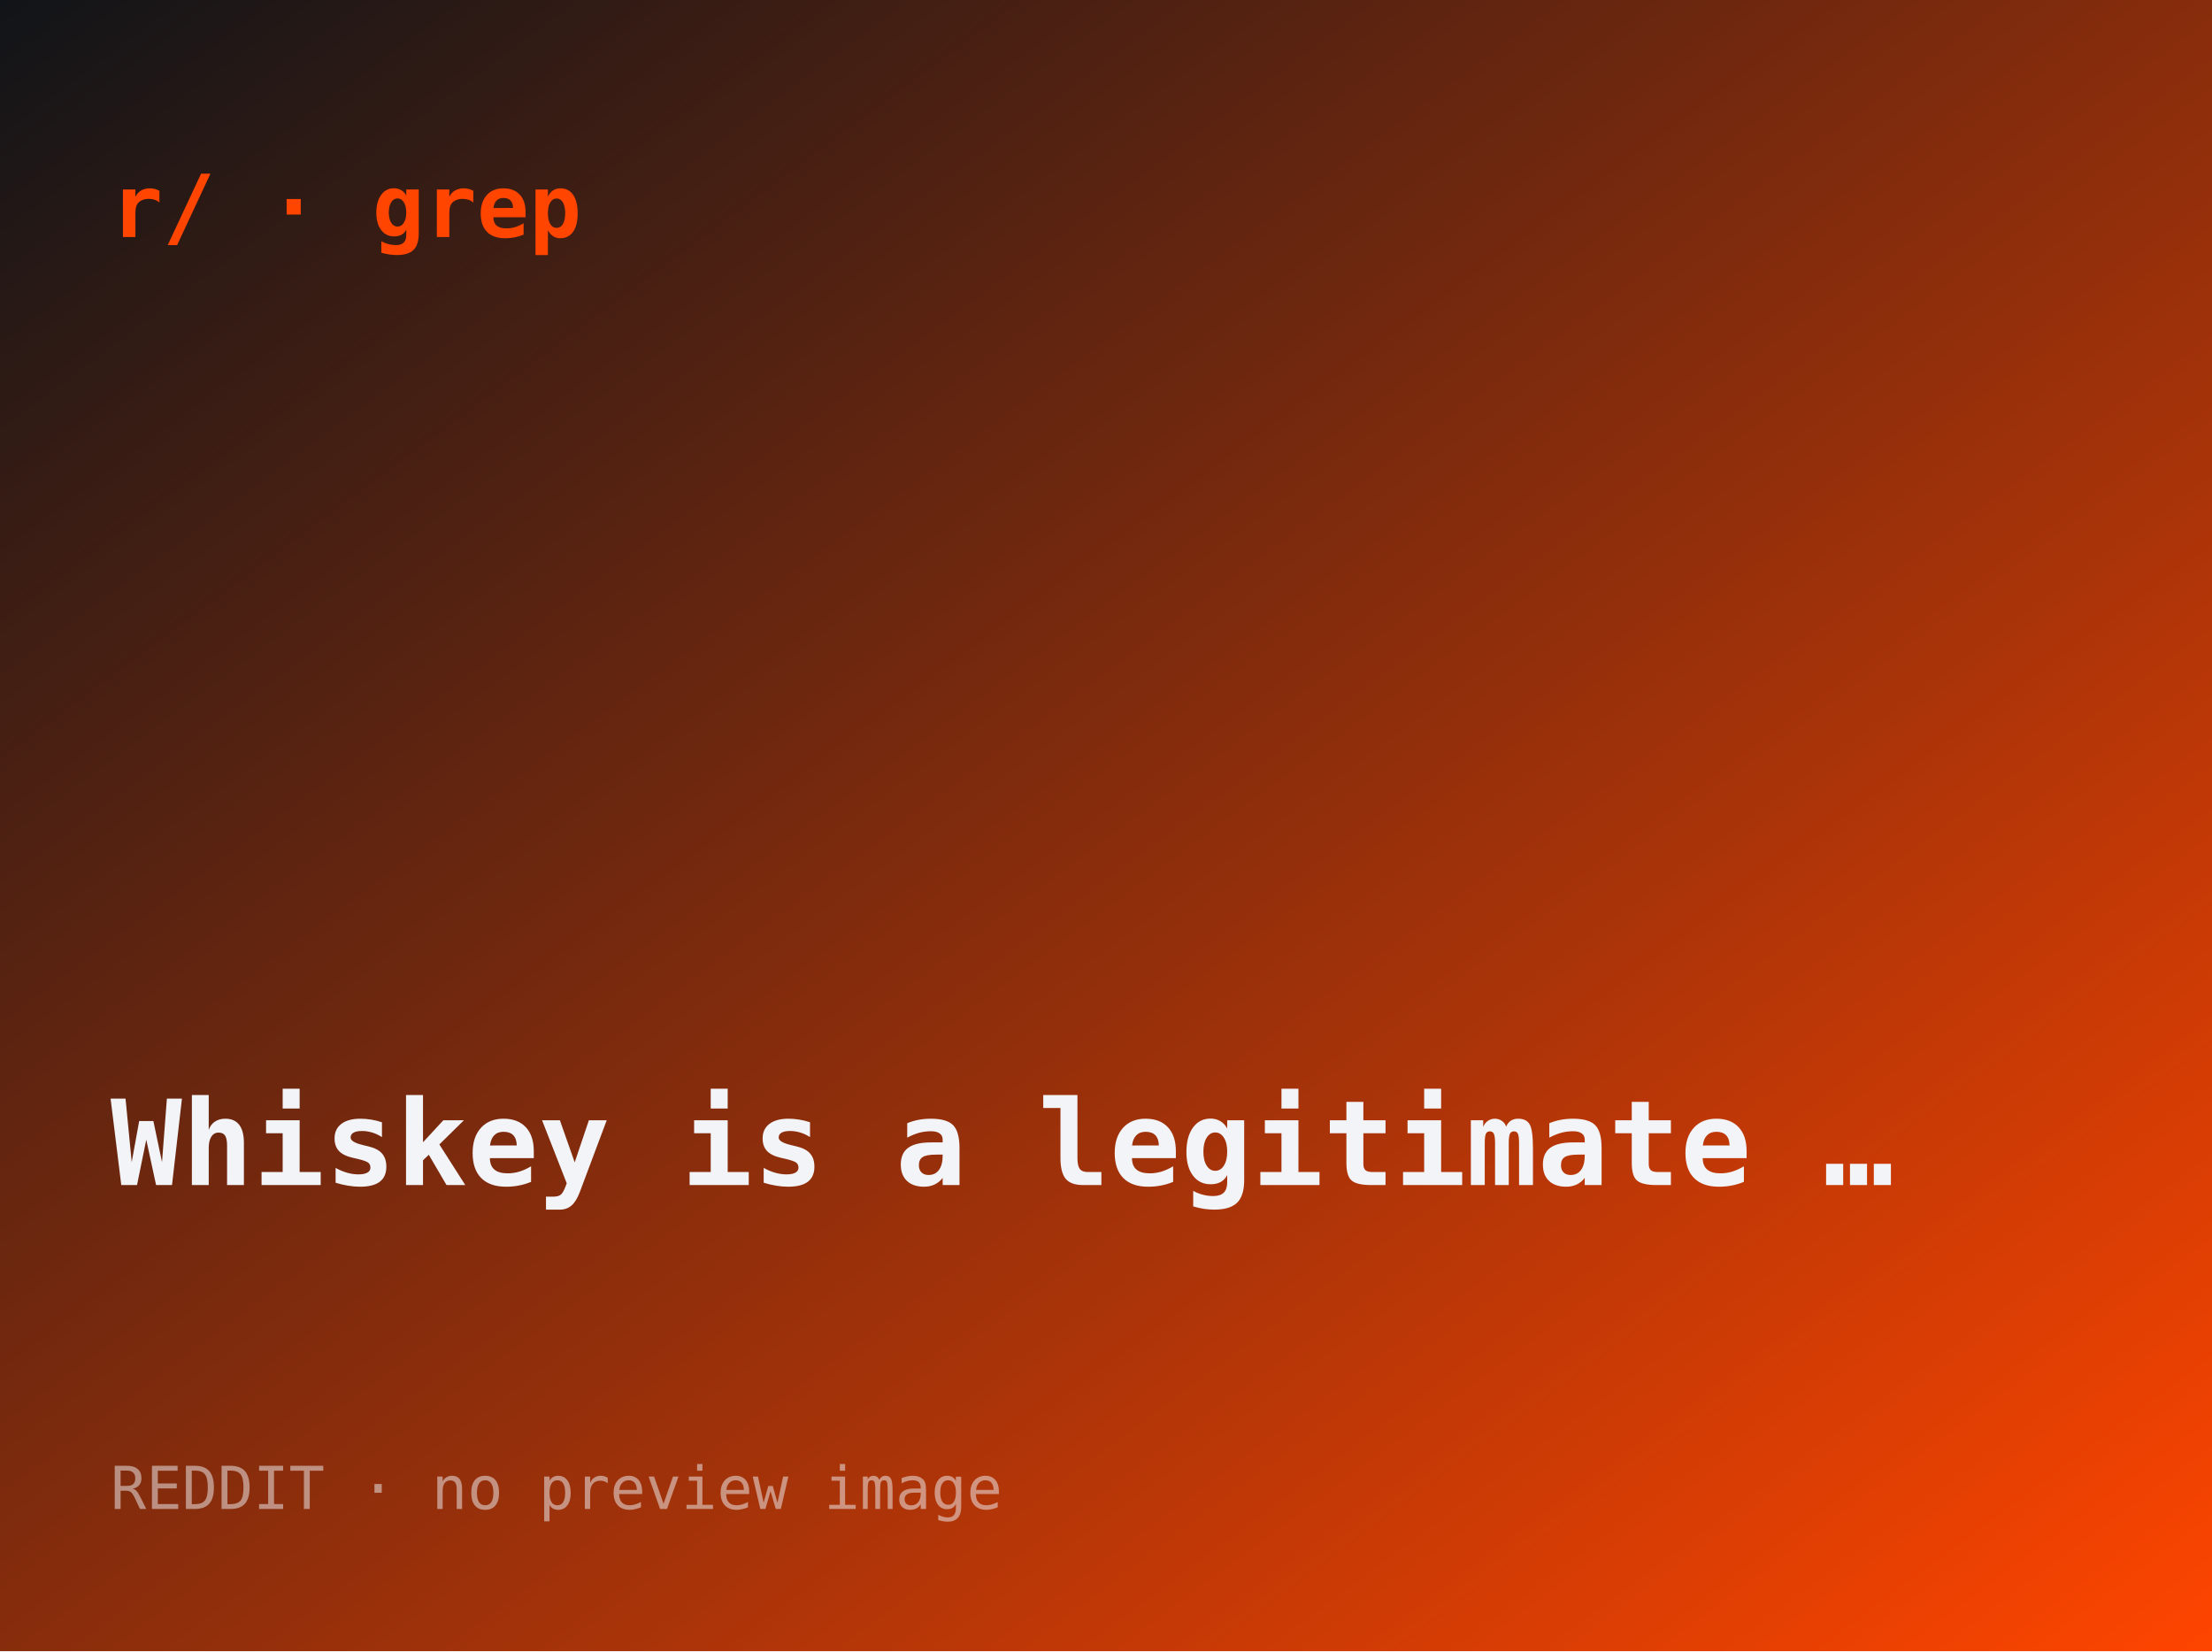
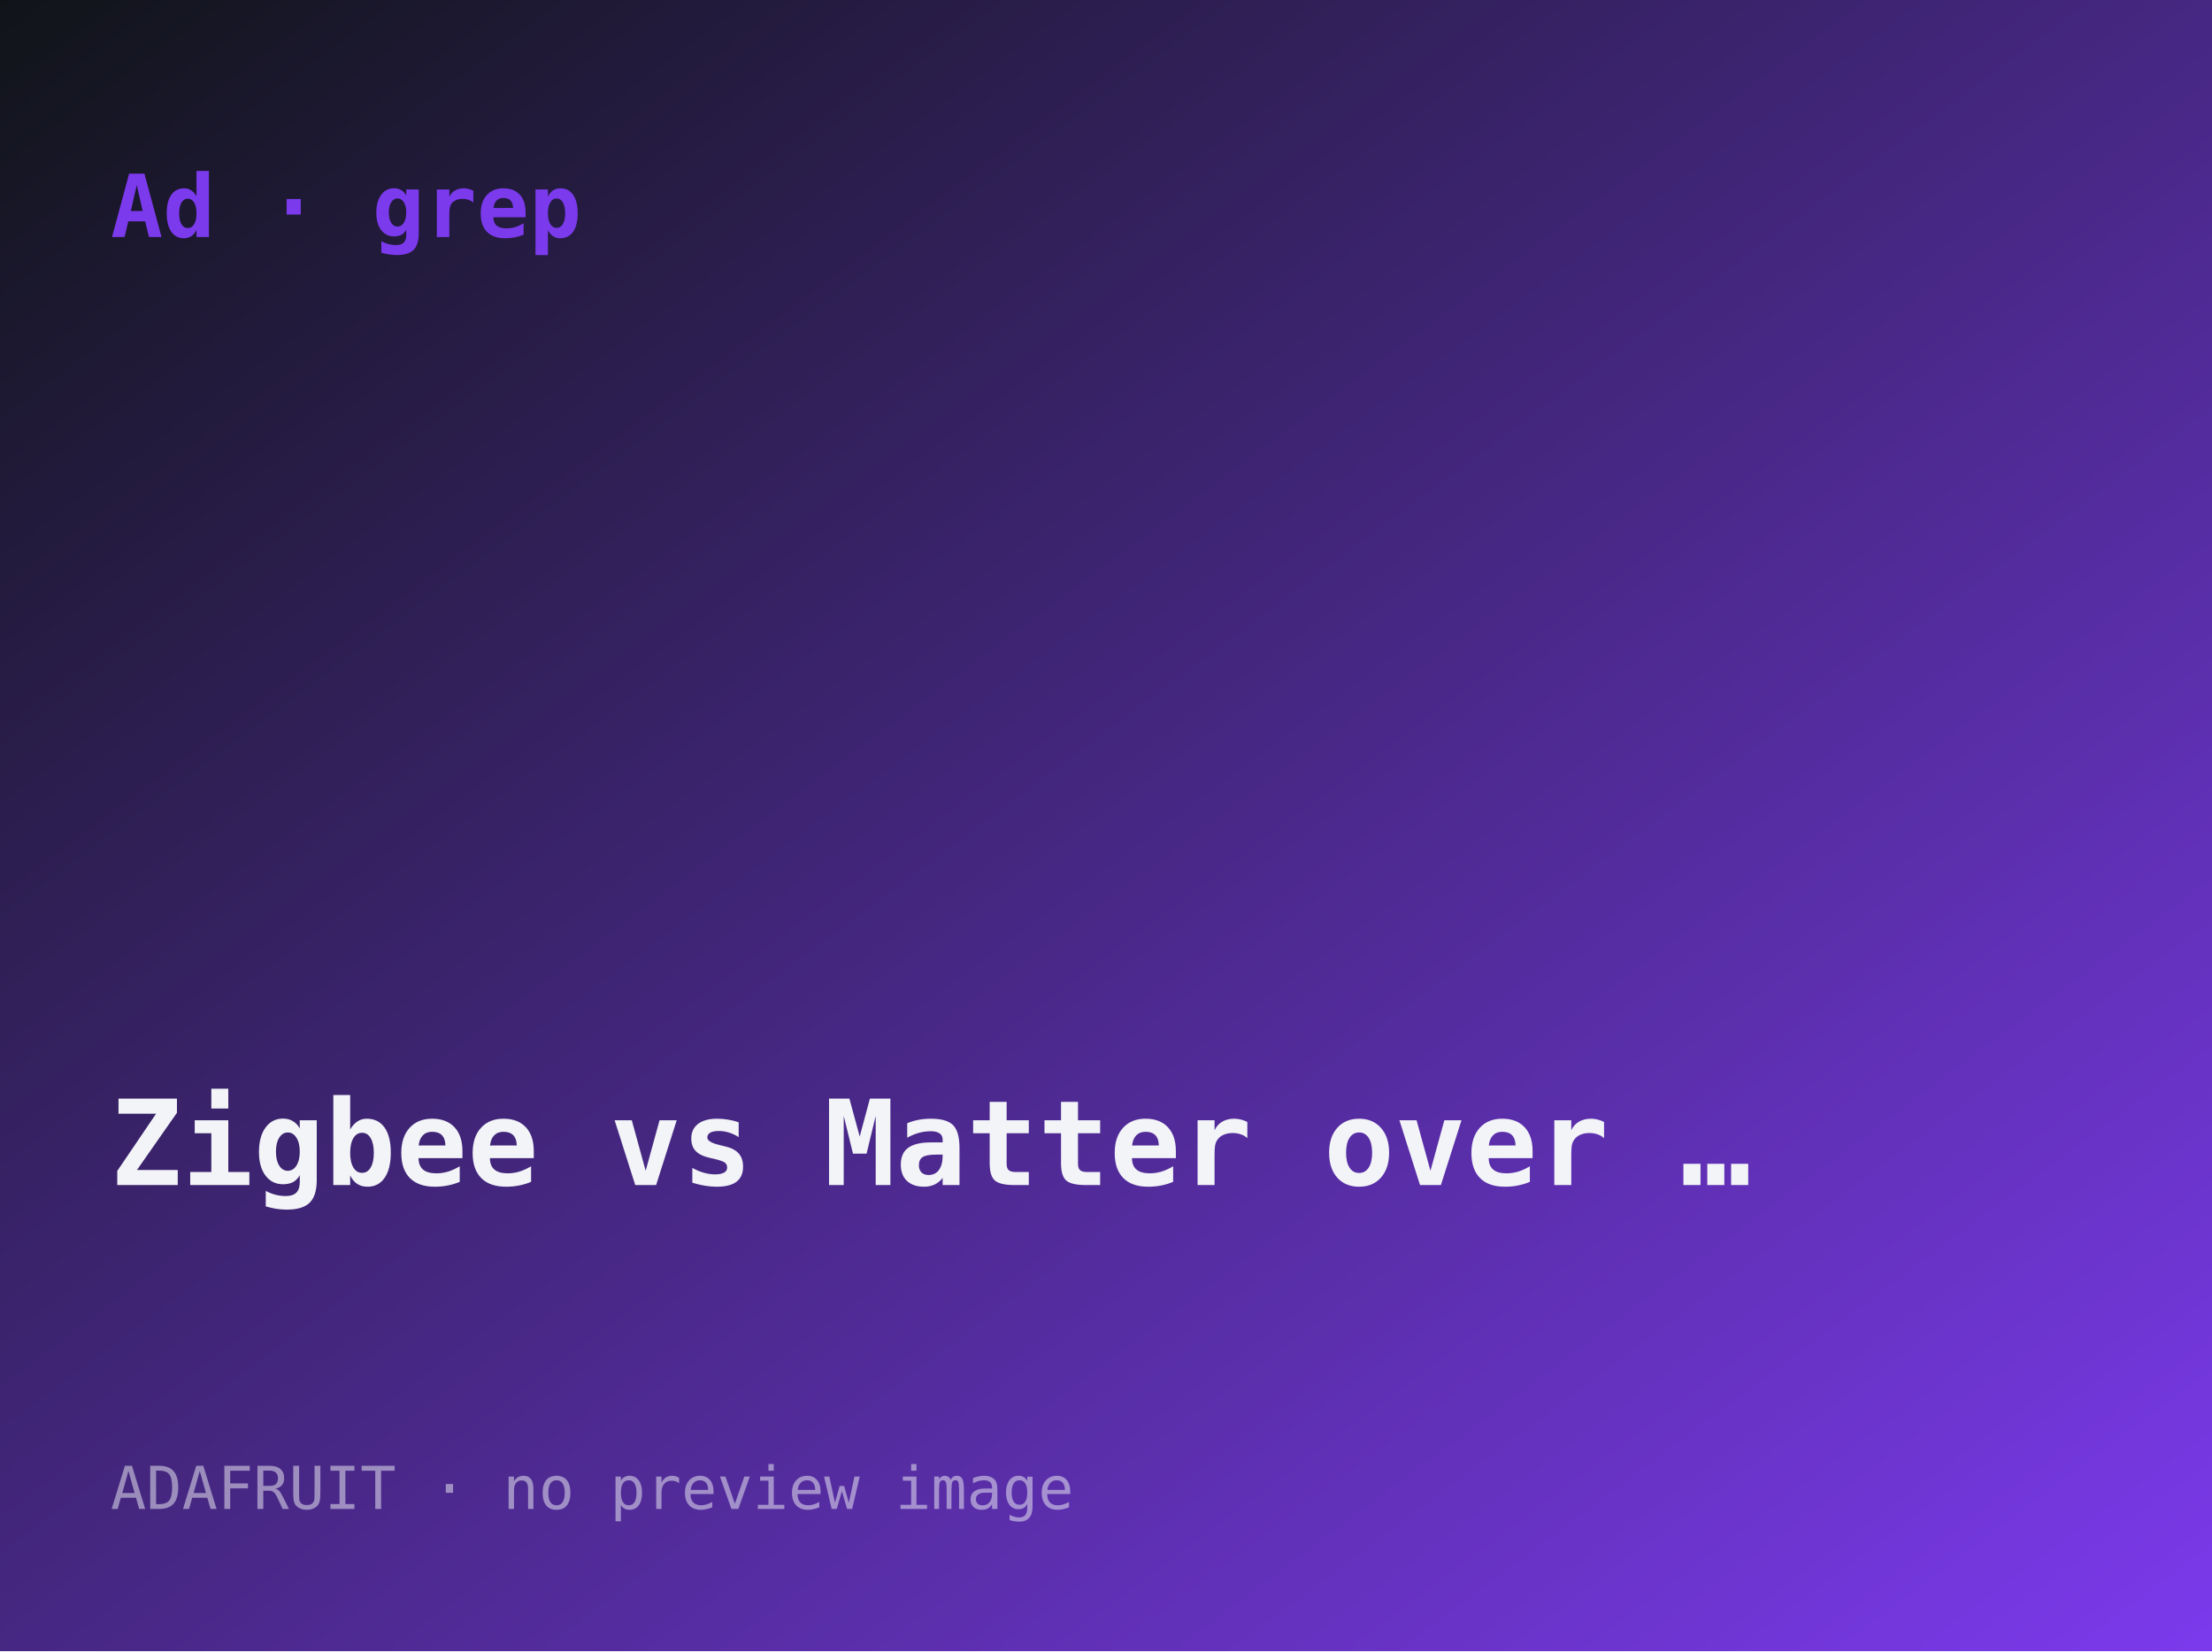
- <svg xmlns="http://www.w3.org/2000/svg" width="560" height="418" viewBox="0 0 560 418" role="img" aria-label="Whiskey is a legitimate cure for antifreeze poisoning">
+ <svg xmlns="http://www.w3.org/2000/svg" width="560" height="418" viewBox="0 0 560 418" role="img" aria-label="Zigbee vs. Matter over Thread: understanding IoT protocol performance in practic">
  <defs>
    <linearGradient id="g" x1="0" y1="0" x2="1" y2="1">
      <stop offset="0" stop-color="#101418" />
-       <stop offset="1" stop-color="#ff4500" />
+       <stop offset="1" stop-color="#7c3aed" />
    </linearGradient>
  </defs>
  <rect width="560" height="418" fill="url(#g)" />
-   <text x="28" y="60" font-family="ui-monospace,monospace" font-size="22" fill="#ff4500" font-weight="700">r/ · grep</text>
-   <text x="28" y="300" font-family="ui-monospace,monospace" font-size="30" fill="#f2f4f8" font-weight="600">Whiskey is a legitimate …</text>
-   <text x="28" y="382" font-family="ui-monospace,monospace" font-size="15" fill="rgba(242,244,248,.5)">REDDIT · no preview image</text>
+   <text x="28" y="60" font-family="ui-monospace,monospace" font-size="22" fill="#7c3aed" font-weight="700">Ad · grep</text>
+   <text x="28" y="300" font-family="ui-monospace,monospace" font-size="30" fill="#f2f4f8" font-weight="600">Zigbee vs Matter over …</text>
+   <text x="28" y="382" font-family="ui-monospace,monospace" font-size="15" fill="rgba(242,244,248,.5)">ADAFRUIT · no preview image</text>
</svg>
